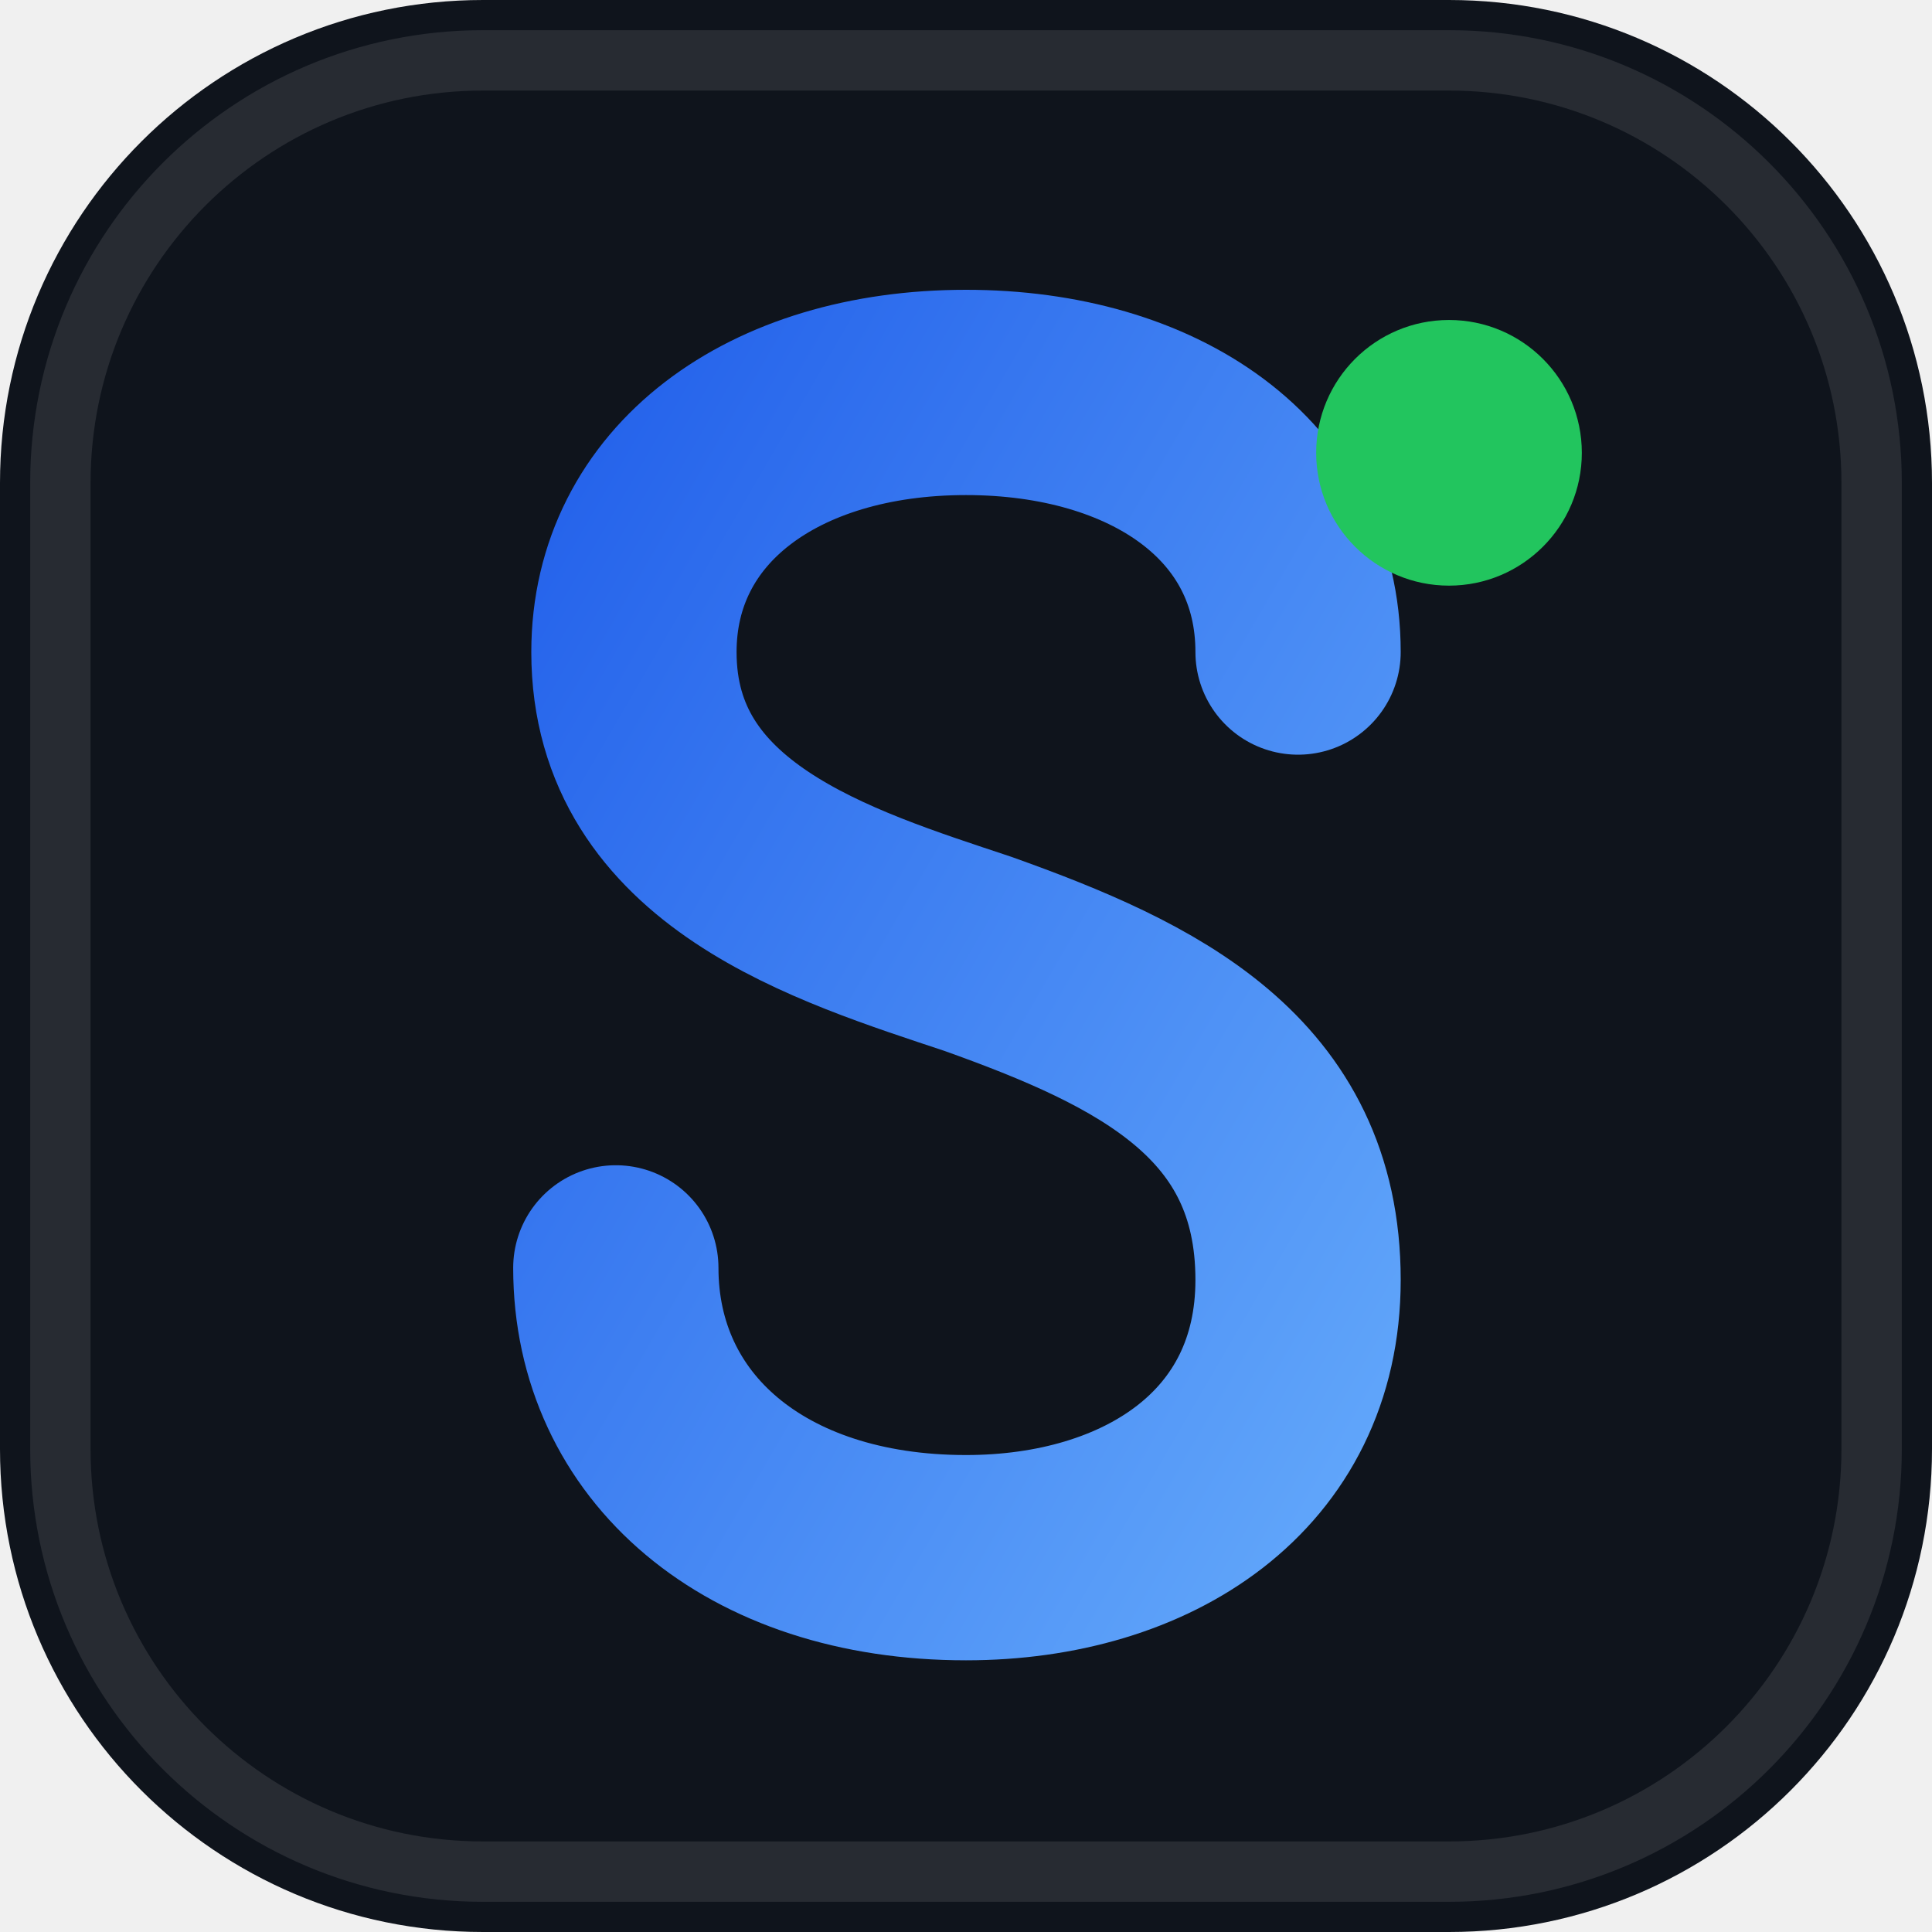
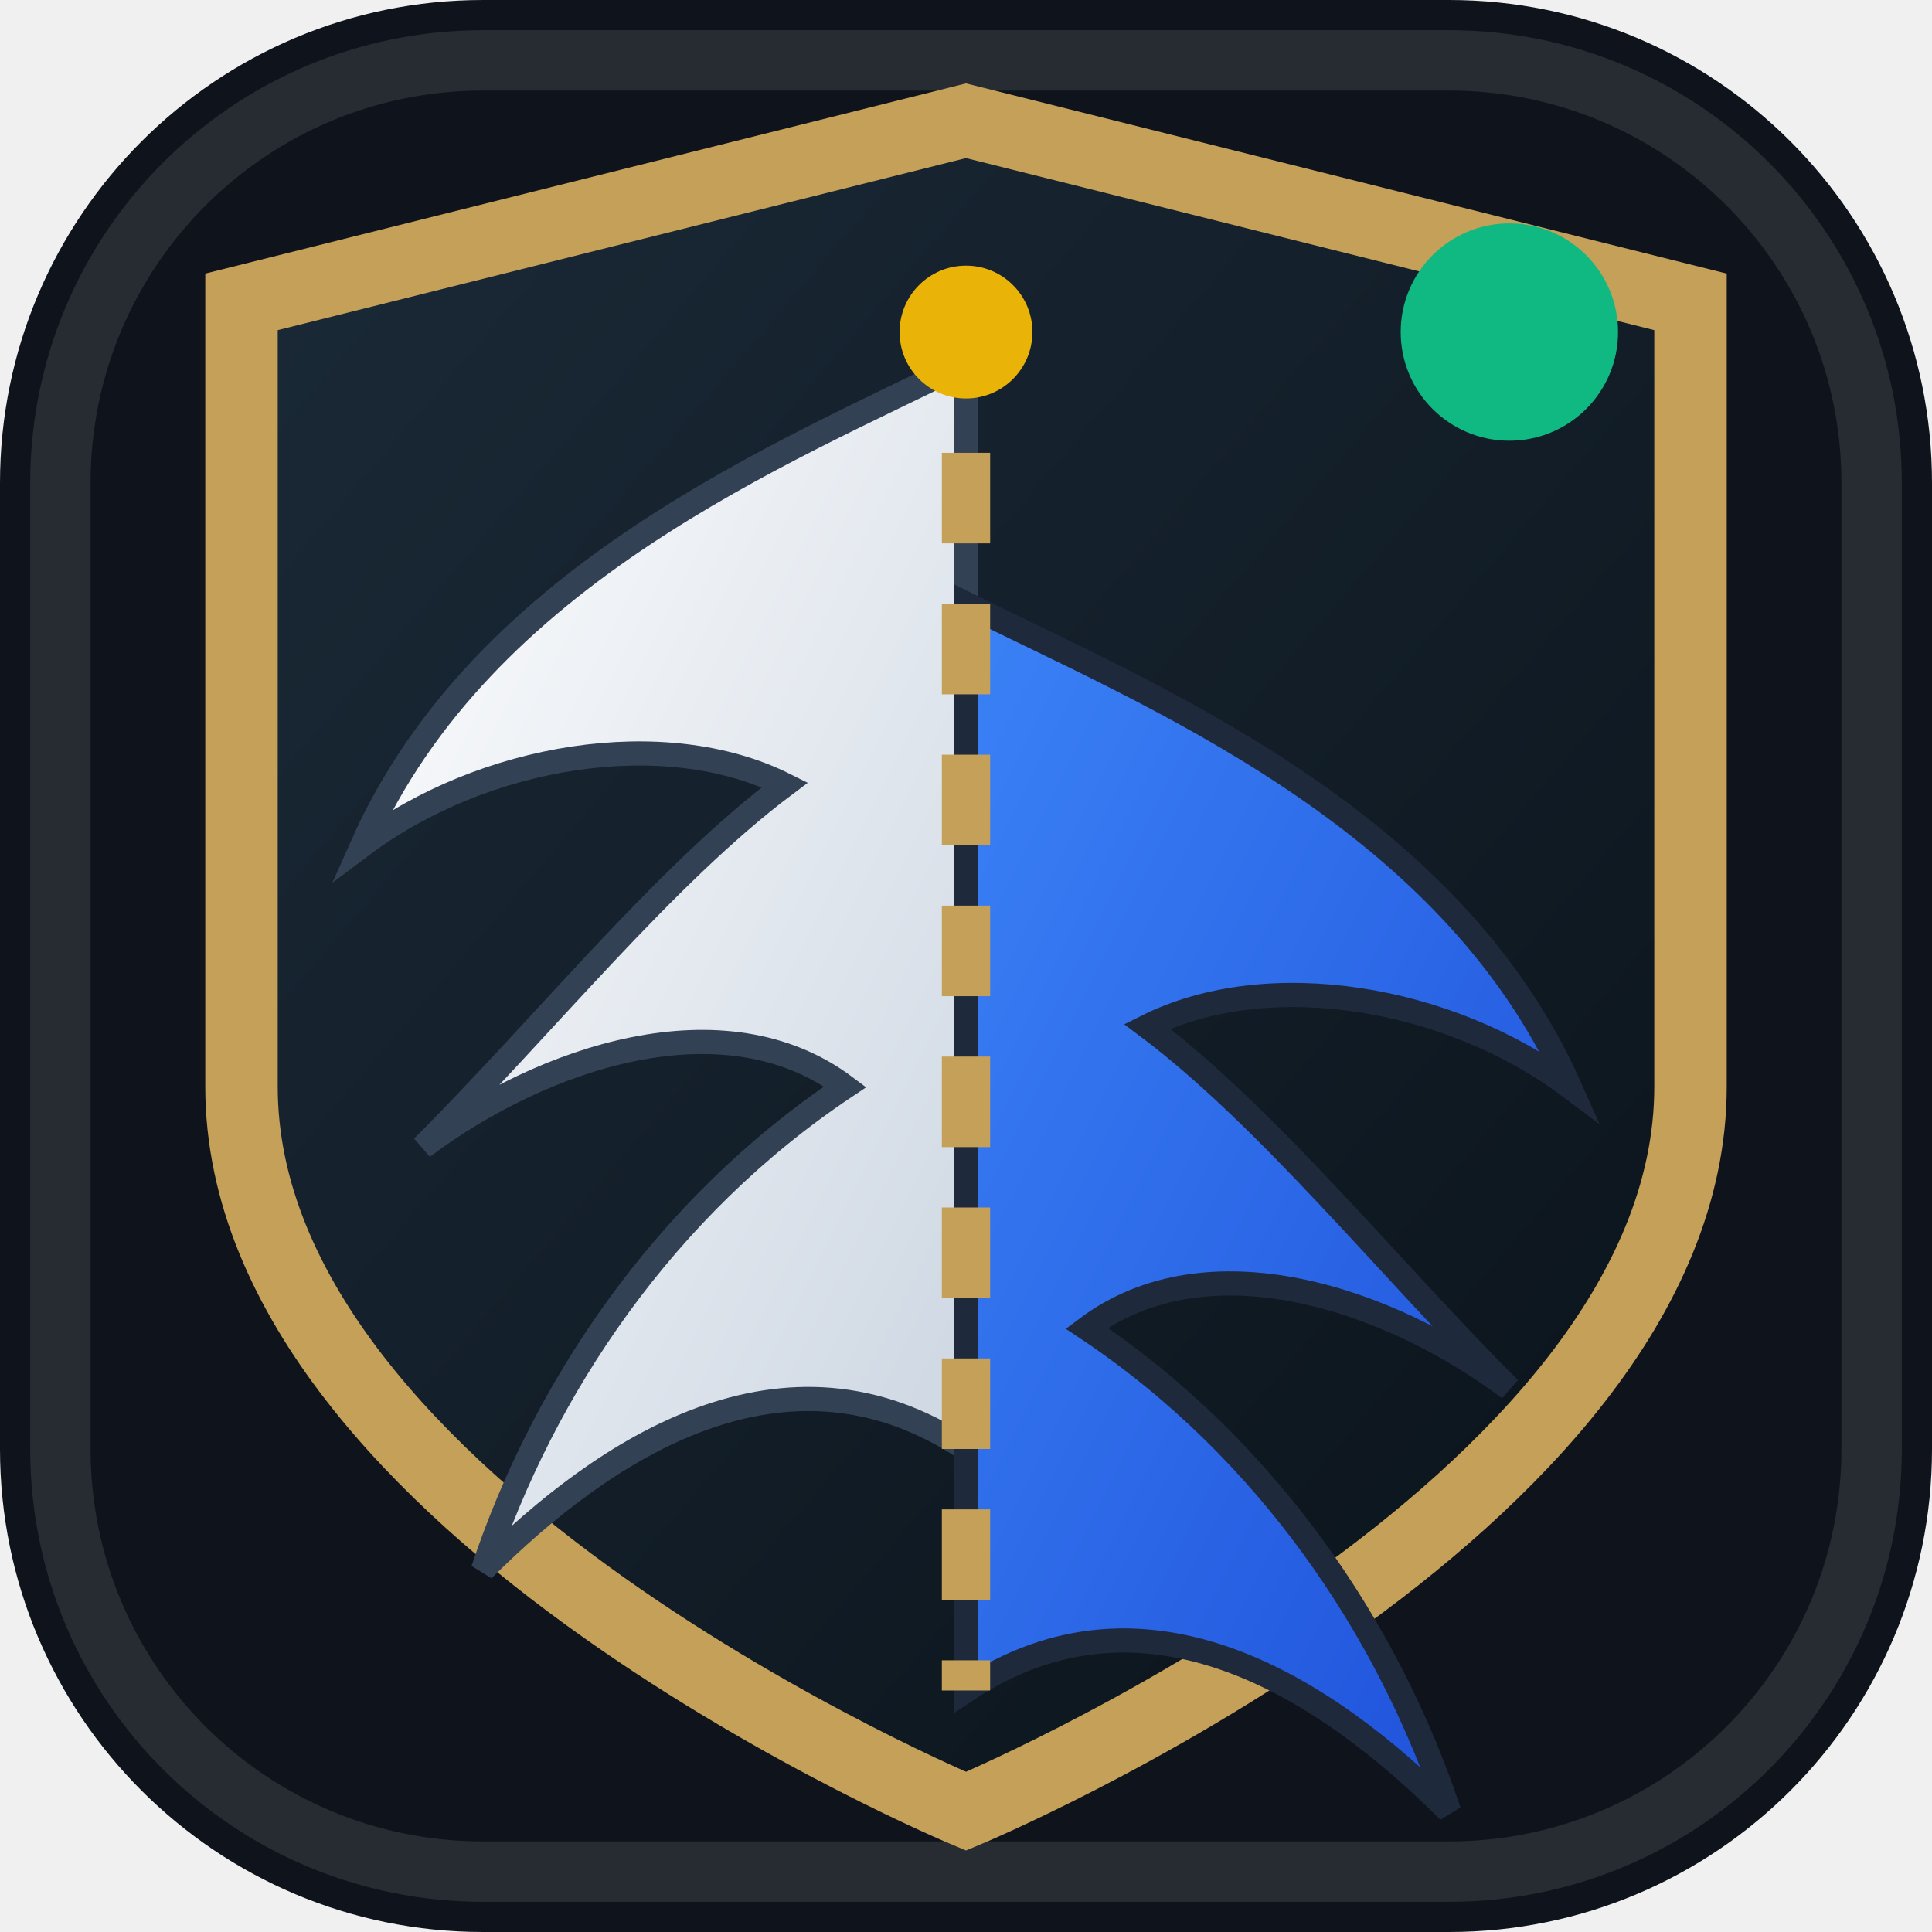
<svg xmlns="http://www.w3.org/2000/svg" viewBox="0 0 32 32">
  <defs>
    <style>
      .bg { fill: #0f141c; }
      .border { stroke: rgba(255, 255, 255, 0.1); }
      .stroke-s { stroke: url(#sGrad); }
      .pulse-dot { fill: #22c55e; }
      @media (prefers-color-scheme: light) {
        .bg { fill: #ffffff; }
        .border { stroke: rgba(0, 0, 0, 0.12); }
      }
    </style>
    <linearGradient id="sGrad" x1="0%" y1="0%" x2="100%" y2="100%">
      <stop offset="0%" stop-color="#2563eb" />
      <stop offset="100%" stop-color="#60a5fa" />
    </linearGradient>
  </defs>
  <rect class="bg" width="32" height="32" rx="8" />
  <rect class="border" width="30" height="30" x="1" y="1" rx="7" fill="none" stroke-width="1" />
-   <path class="stroke-s" d="M21.5 10.8C21.5 8.1 19.1 6.5 16 6.5C12.8 6.5 10.5 8.2 10.5 10.8C10.5 14 13.8 15 16.2 15.8C19 16.8 21.5 18 21.5 21.2C21.5 24.2 19 25.8 16 25.8C12.5 25.8 10.2 23.8 10.2 21" fill="none" stroke-width="3.4" stroke-linecap="round" stroke-linejoin="round" />
-   <circle class="pulse-dot" cx="24" cy="7.5" r="2.2" />
+   <defs>
+     <linearGradient id="favShieldGrad" x1="0%" y1="0%" x2="100%" y2="100%">
+       <stop offset="0%" stop-color="#1b2a38" />
+       <stop offset="100%" stop-color="#0a1219" />
+     </linearGradient>
+     <linearGradient id="favBlueWing" x1="0%" y1="0%" x2="100%" y2="100%">
+       <stop offset="0%" stop-color="#3b82f6" />
+       <stop offset="100%" stop-color="#1d4ed8" />
+     </linearGradient>
+     <linearGradient id="favWhiteWing" x1="0%" y1="0%" x2="100%" y2="100%">
+       <stop offset="0%" stop-color="#ffffff" />
+       <stop offset="100%" stop-color="#cbd5e1" />
+     </linearGradient>
+   </defs>
+   <path d="M16 2 L28 5 L28 18 C28 25 16 30 16 30 C16 30 4 25 4 18 L4 5 Z" fill="url(#favShieldGrad)" stroke="#c5a059" stroke-width="1.2" />
+   <path d="M16 6 C13 7.5 8 9.5 6 14 C8 12.5 11 12 13 13 C11 14.5 9 17 7 19 C9 17.5 12 16.5 14 18 C11 20 9 23 8 26 C10 24 13 22 16 24 Z" fill="url(#favWhiteWing)" stroke="#334155" stroke-width="0.4" />
+   <path d="M16 10 C19 11.5 24 13.5 26 18 C24 16.5 21 16 19 17 C21 18.5 23 21 25 23 C23 21.5 20 20.5 18 22 C21 24 23 27 24 30 C22 28 19 26 16 28 Z" fill="url(#favBlueWing)" stroke="#1e293b" stroke-width="0.4" />
+   <line x1="16" y1="5" x2="16" y2="28" stroke="#c5a059" stroke-width="0.8" stroke-dasharray="1.5 1" />
+   <circle cx="16" cy="5.5" r="1.1" fill="#eab308" />
+   <circle cx="25" cy="5.5" r="1.8" fill="#10b981" />
</svg>
